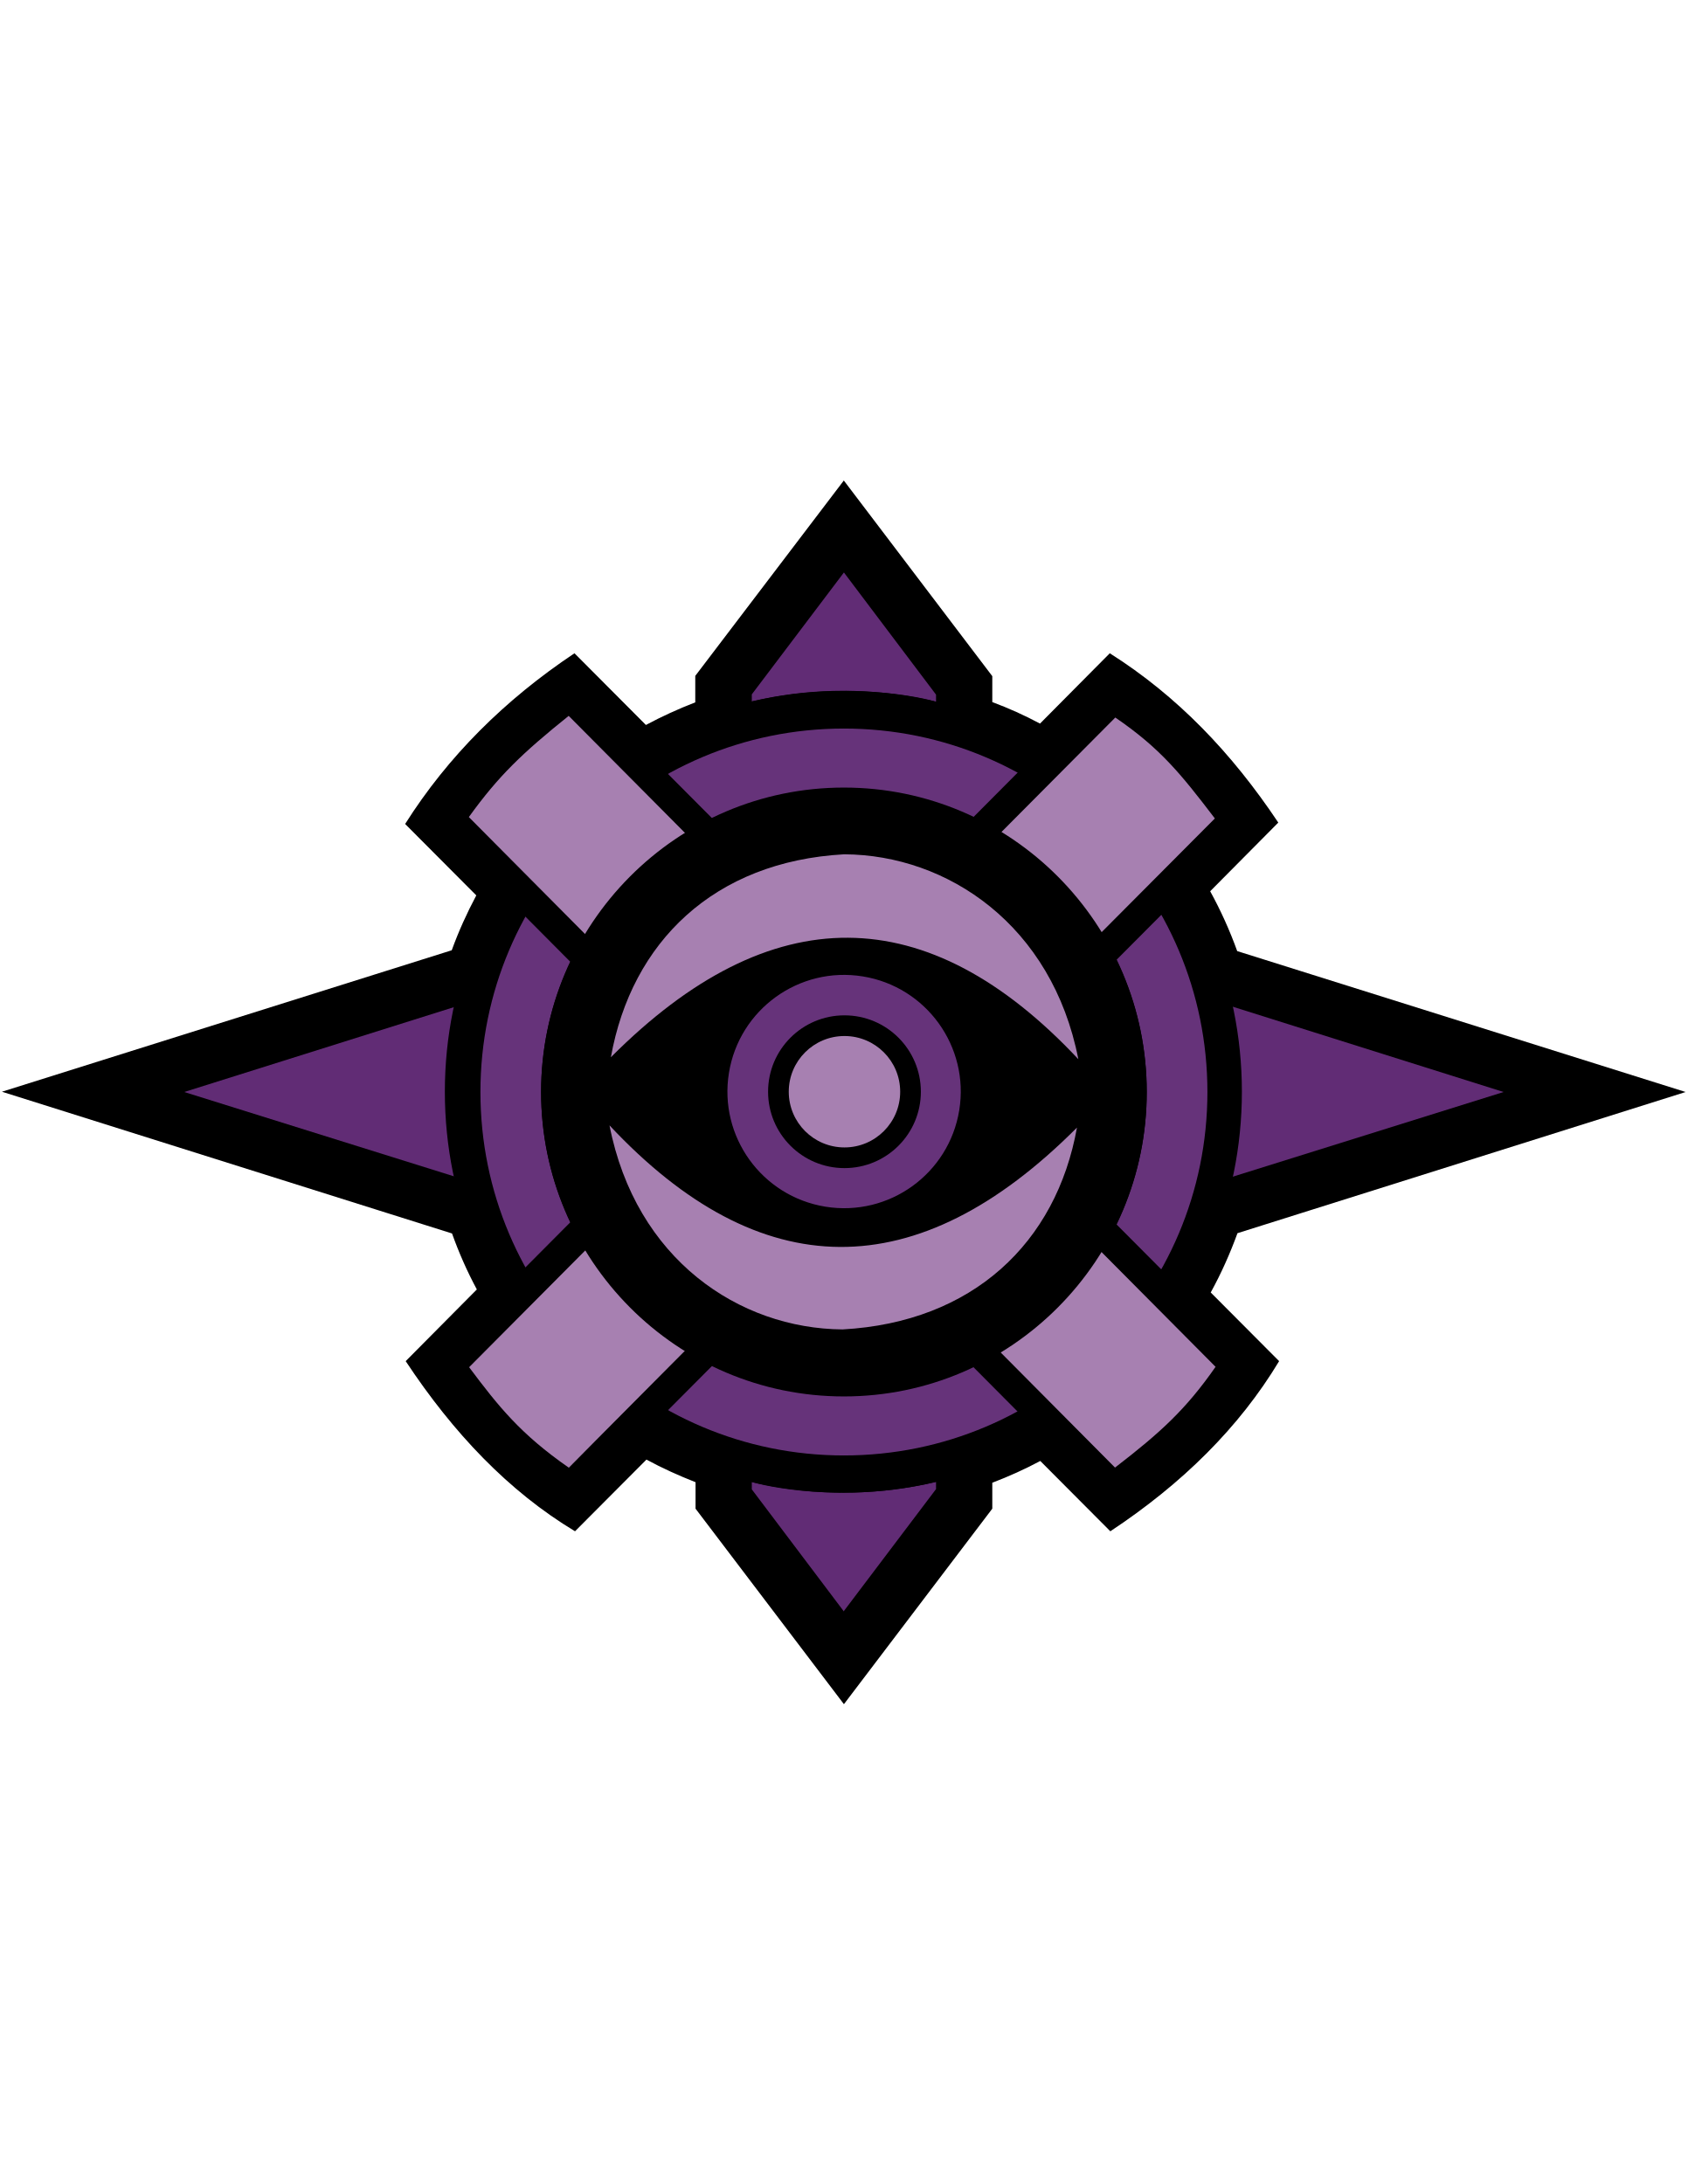
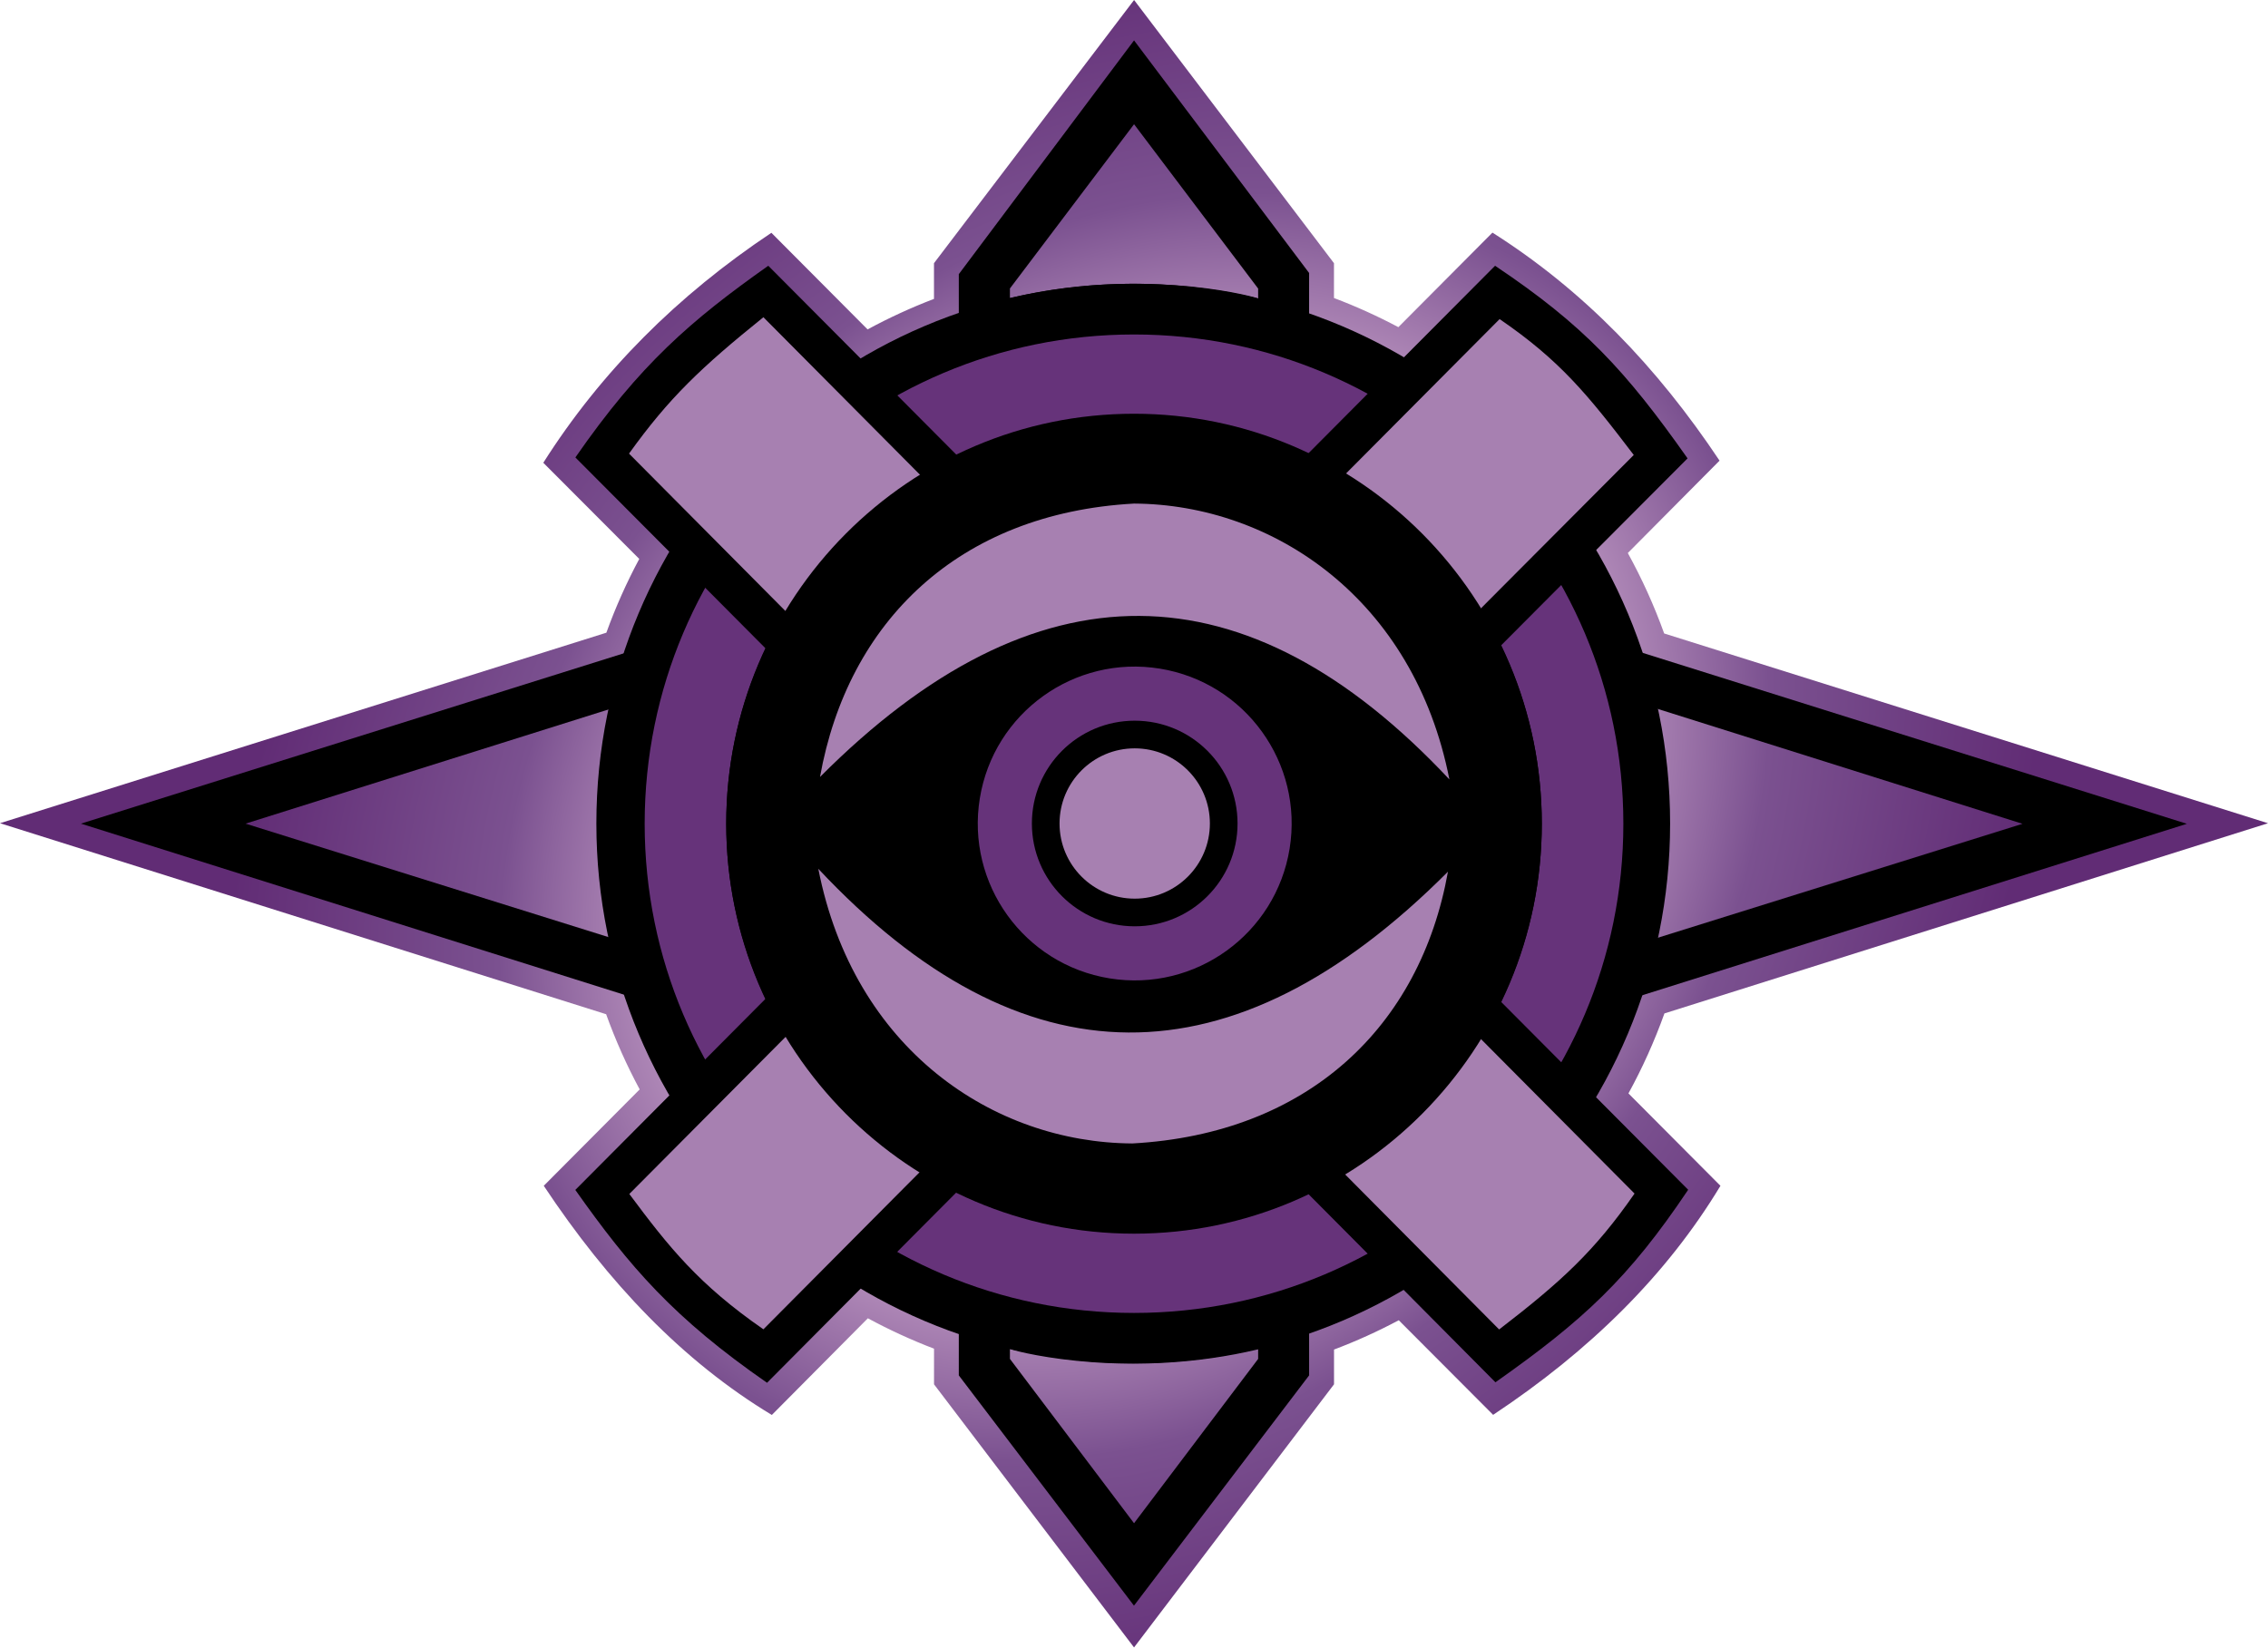
- <svg xmlns="http://www.w3.org/2000/svg" id="Layer_1" version="1.1" viewBox="0 0 612 792">
+ <svg xmlns="http://www.w3.org/2000/svg" id="Layer_2" width="610.635" height="443.657" viewBox="0 0 610.635 443.657">
  <defs>
-     <style>
-       .st0 {
-         fill: url(#radial-gradient);
-       }
- 
-       .st1 {
-         fill: #a780b1;
-       }
- 
-       .st2 {
-         fill: #66337a;
-       }
-     </style>
-     <radialGradient id="radial-gradient" cx="0" cy="792" fx="0" fy="792" r="1" gradientTransform="translate(2376.7 2515.3) rotate(-44.3) scale(267.6 -3.7)" gradientUnits="userSpaceOnUse">
+     <style>.cls-1{fill:url(#radial-gradient);}.cls-2{fill:#a780b1;}.cls-3{fill:#66337a;}</style>
+     <radialGradient id="radial-gradient" cx="-.679" cy="617.826" fx="-.679" fy="617.826" r="1" gradientTransform="translate(95190.636 97072.964) rotate(-44.3358) scale(267.6263 -219.4537)" gradientUnits="userSpaceOnUse">
      <stop offset="0" stop-color="#612c75" />
      <stop offset=".3" stop-color="#7b5190" />
      <stop offset=".5" stop-color="#bf99c3" />
      <stop offset=".7" stop-color="#7b5190" />
      <stop offset="1" stop-color="#612c75" />
    </radialGradient>
  </defs>
-   <g>
-     <path class="st0" d="M256.7,545.5v-11.2l-2.9-1.1c-5.9-2.3-11.8-5-17.3-7.9l-3-1.6-25.7,25.9c-20.3-12.9-38.3-31.1-54.9-55.5l25.6-25.7-1.6-2.9c-3.4-6.3-6.3-12.9-8.8-19.6l-.8-2.1L15.7,395.9l151.7-47.7.8-2.1c2.4-6.6,5.3-13.1,8.6-19.3l1.6-2.9-25.6-25.7c14.1-21.3,32.6-40,55.1-55.5l25.6,25.8,3-1.6c5.5-3,11.4-5.7,17.3-8l2.9-1.1v-11.2l49.4-65,49.3,65v11l2.9,1.1c5.7,2.2,11.4,4.7,16.8,7.6l2.9,1.6,25.1-25.2c20.8,13.8,38.8,31.9,54.7,55.1l-24.5,24.6,1.6,3c3.7,6.7,6.9,13.8,9.5,21l.8,2.1,151.1,47.5-151,47.6-.8,2.1c-2.6,7.2-5.7,14.2-9.4,20.9l-1.6,3,24.6,24.7c-13.1,20.6-31.5,39.2-54.9,55.2l-25.1-25.2-2.9,1.6c-5.4,2.9-11.1,5.5-16.9,7.7l-2.9,1.1v11l-49.3,64.9-49.3-64.9Z" />
-     <path d="M306,189.1l44.8,59v12.6l5.8,2.2c5.5,2.1,11,4.6,16.3,7.4l5.9,3.1,4.7-4.7,20.1-20.2c18.1,12.6,34,28.6,48.3,48.8l-19.4,19.6-4.7,4.8,3.3,5.9c3.6,6.5,6.7,13.4,9.2,20.4l1.5,4.2,4.3,1.3,135.3,42.5-135.2,42.6-4.3,1.3-1.5,4.2c-2.5,6.9-5.6,13.8-9.1,20.3l-3.2,5.9,4.7,4.8,19.7,19.8c-12,18-28.3,34.4-48.7,48.8l-20.1-20.2-4.7-4.7-5.9,3.1c-5.3,2.8-10.8,5.3-16.4,7.4l-5.8,2.2v12.5l-44.8,59-44.8-59v-12.7l-5.8-2.2c-5.8-2.2-11.4-4.8-16.8-7.7l-5.9-3.2-4.7,4.8-20.7,20.9c-17.7-11.9-33.7-28-48.5-49.2l20.6-20.7,4.7-4.7-3.2-5.9c-3.3-6.1-6.1-12.5-8.5-19l-1.5-4.2-4.3-1.3-135.9-42.8,136-42.7,4.3-1.3,1.5-4.2c2.3-6.4,5.1-12.7,8.3-18.7l3.1-5.9-4.7-4.7-20.6-20.7c12.8-18.6,29.2-35.1,48.8-49.1l20.6,20.7,4.8,4.8,5.9-3.2c5.3-2.9,11-5.5,16.8-7.7l5.8-2.2v-12.8l44.9-59M306,174.2l-53.9,70.9v9.6c-6.2,2.4-12.1,5.1-17.9,8.2l-25.9-26c-25.3,16.9-45.9,37.4-61.4,61.9l25.8,25.9c-3.4,6.4-6.4,13-8.9,19.9L.7,395.9l163.2,51.4c2.5,7,5.5,13.8,9,20.3l-25.8,26c17.2,26,37.3,47.2,61.4,61.7l25.9-26c5.7,3.1,11.7,5.8,17.8,8.2v9.6l53.8,70.9,53.8-70.9v-9.4c6-2.3,11.8-4.9,17.4-7.9l25.4,25.5c26-17.2,46.7-37.6,61.2-61.7l-24.8-24.9c3.8-6.9,7-14.1,9.7-21.5l162.5-51.2-162.6-51.1c-2.7-7.5-6-14.8-9.8-21.7l24.7-24.9c-16.9-25.3-36.6-45.9-61.1-61.4l-25.3,25.5c-5.6-3-11.4-5.6-17.3-7.8v-9.4l-53.8-70.9h0Z" />
+   <g id="Layer_1-2">
+     <path class="cls-1" d="M448.131,272.915l162.504-51.218-162.572-51.102c-2.705-7.515-5.985-14.755-9.792-21.665l24.7-24.878c-16.867-25.294-36.64-45.869-61.145-61.408l-25.331,25.459c-5.581-2.962-11.365-5.588-17.338-7.846v-9.382L305.339,0l-53.874,70.876v9.615c-6.163,2.362-12.136,5.104-17.877,8.219l-25.9-26.016c-25.294,16.867-45.869,37.418-61.408,61.928l25.833,25.9c-3.409,6.365-6.377,12.999-8.856,19.866L0,221.691l163.196,51.439c2.521,7.007,5.545,13.77,9.033,20.251l-25.826,25.955c17.222,25.955,37.314,47.191,61.408,61.714l25.851-26.034c5.722,3.097,11.677,5.832,17.815,8.189v9.59l53.85,70.863,53.844-70.863v-9.357c6.004-2.271,11.824-4.908,17.43-7.895l25.41,25.478c25.955-17.222,46.677-37.589,61.2-61.683l-24.768-24.878c3.764-6.873,7.013-14.076,9.688-21.542Z" />
+     <path d="M305.376,132.804L21.787,221.807l283.503,89.315,283.503-89.272-283.423-89.046h.006ZM66.114,221.807l239.28-75.294,239.145,75.337-239.212,74.762-239.212-74.805Z" />
+     <ellipse cx="305.113" cy="221.77" rx="144.548" ry="145.356" />
+     <path d="M305.327,10.881l-47.179,62.95v296.563l47.161,62.008,47.155-62.008V73.513l-47.136-62.638v.006ZM305.327,410.205l-33.415-44.254v-2.662c3.776,1.297,33.03,8.133,66.83.086v2.583l-33.415,44.248ZM338.742,80.374c-3.776-1.297-33.03-8.146-66.83-.104v-2.583l33.421-44.235,33.409,44.26v2.662Z" />
+     <path class="cls-3" d="M305.321,90.074c-72.761,0-131.751,58.985-131.751,131.751s58.985,131.751,131.751,131.751,131.751-58.985,131.751-131.751-58.985-131.751-131.751-131.751ZM305.321,331.6c-60.637,0-109.793-49.156-109.793-109.793s49.156-109.793,109.793-109.793,109.793,49.156,109.793,109.793-49.156,109.793-109.793,109.793Z" />
+     <path d="M154.916,123.189c17.399-25.098,31.163-36.94,51.934-51.622l247.67,248.839c-15.985,23.85-28.238,35.178-51.891,51.849.055-.055-247.664-249.121-247.719-249.066h.006Z" />
+     <path d="M206.519,372.384c-25.098-17.399-36.94-31.163-51.622-51.934l247.634-248.882c23.85,15.985,35.159,28.219,51.83,51.873-.055-.055-247.897,248.888-247.842,248.943Z" />
+     <path class="cls-2" d="M205.534,357.983c-17.399-12.062-25.422-22.099-36.096-36.445l234.316-235.608c16.151,11.059,23.642,20.202,36.12,36.598-.037-.037-234.378,235.424-234.341,235.461v-.006Z" />
+     <path class="cls-2" d="M440.083,321.429c-10.777,15.539-19.853,23.825-36.457,36.598L169.359,122.155c10.79-15.043,19.388-23.189,36.181-36.726l234.543,235.999Z" />
+     <ellipse cx="305.321" cy="221.826" rx="109.793" ry="110.405" />
+     <path class="cls-2" d="M220.779,209.237c58.036-58.244,114.799-57.632,169.457.667-9.541-48.574-47.393-74.07-84.903-74.291-47.222,2.601-77.075,31.793-84.554,73.624Z" />
+     <path class="cls-2" d="M389.85,234.739c-58.048,58.232-114.879,57.534-169.53-.771,9.529,48.574,47.044,73.746,84.548,73.966,47.222-2.595,77.491-31.365,84.982-73.201v.006Z" />
+     <circle class="cls-3" cx="305.51" cy="221.77" r="42.252" transform="translate(37.66622 487.8122) rotate(-80.78252)" />
+     <circle cx="305.51" cy="221.77" r="27.687" />
+     <circle class="cls-2" cx="305.51" cy="221.77" r="20.239" />
  </g>
-   <path d="M306.1,307L22.5,396l283.5,89.3,283.5-89.3-283.4-89h0ZM66.8,396l239.3-75.3,239.1,75.3-239.2,74.8-239.2-74.8Z" />
-   <ellipse cx="305.8" cy="395.9" rx="144.5" ry="145.4" />
-   <path d="M306,185.1l-47.2,63v296.6l47.2,62,47.2-62V247.7l-47.1-62.6h0ZM306,584.4l-33.4-44.3v-2.7c3.8,1.3,33,8.1,66.8,0v2.6l-33.4,44.2ZM339.4,254.5c-3.8-1.3-33-8.1-66.8-.1v-2.6l33.4-44.2,33.4,44.3v2.7Z" />
-   <path class="st2" d="M306,264.2c-72.8,0-131.8,59-131.8,131.8s59,131.8,131.8,131.8,131.8-59,131.8-131.8-59-131.8-131.8-131.8ZM306,505.8c-60.6,0-109.8-49.2-109.8-109.8s49.2-109.8,109.8-109.8,109.8,49.2,109.8,109.8-49.2,109.8-109.8,109.8Z" />
-   <path d="M155.6,297.4c17.4-25.1,31.2-36.9,51.9-51.6l247.7,248.8c-16,23.8-28.2,35.2-51.9,51.8,0,0-247.7-249.1-247.7-249.1h0Z" />
-   <path d="M207.2,546.6c-25.1-17.4-36.9-31.2-51.6-51.9l247.6-248.9c23.8,16,35.2,28.2,51.8,51.9,0,0-247.9,248.9-247.8,248.9Z" />
-   <path class="st1" d="M206.2,532.2c-17.4-12.1-25.4-22.1-36.1-36.4l234.3-235.6c16.2,11.1,23.6,20.2,36.1,36.6,0,0-234.4,235.4-234.3,235.5h0Z" />
-   <path class="st1" d="M440.8,495.6c-10.8,15.5-19.9,23.8-36.5,36.6l-234.3-235.9c10.8-15,19.4-23.2,36.2-36.7l234.5,236Z" />
-   <ellipse cx="306" cy="396" rx="109.8" ry="110.4" />
-   <path class="st1" d="M221.5,383.4c58-58.2,114.8-57.6,169.5.7-9.5-48.6-47.4-74.1-84.9-74.3-47.2,2.6-77.1,31.8-84.6,73.6Z" />
-   <path class="st1" d="M390.5,408.9c-58,58.2-114.9,57.5-169.5-.8,9.5,48.6,47,73.7,84.5,74,47.2-2.6,77.5-31.4,85-73.2h0Z" />
-   <circle class="st2" cx="306.2" cy="395.9" r="42.3" transform="translate(-133.7 634.8) rotate(-80.8)" />
-   <circle cx="306.2" cy="395.9" r="27.7" />
-   <circle class="st1" cx="306.2" cy="395.9" r="20.2" />
</svg>
